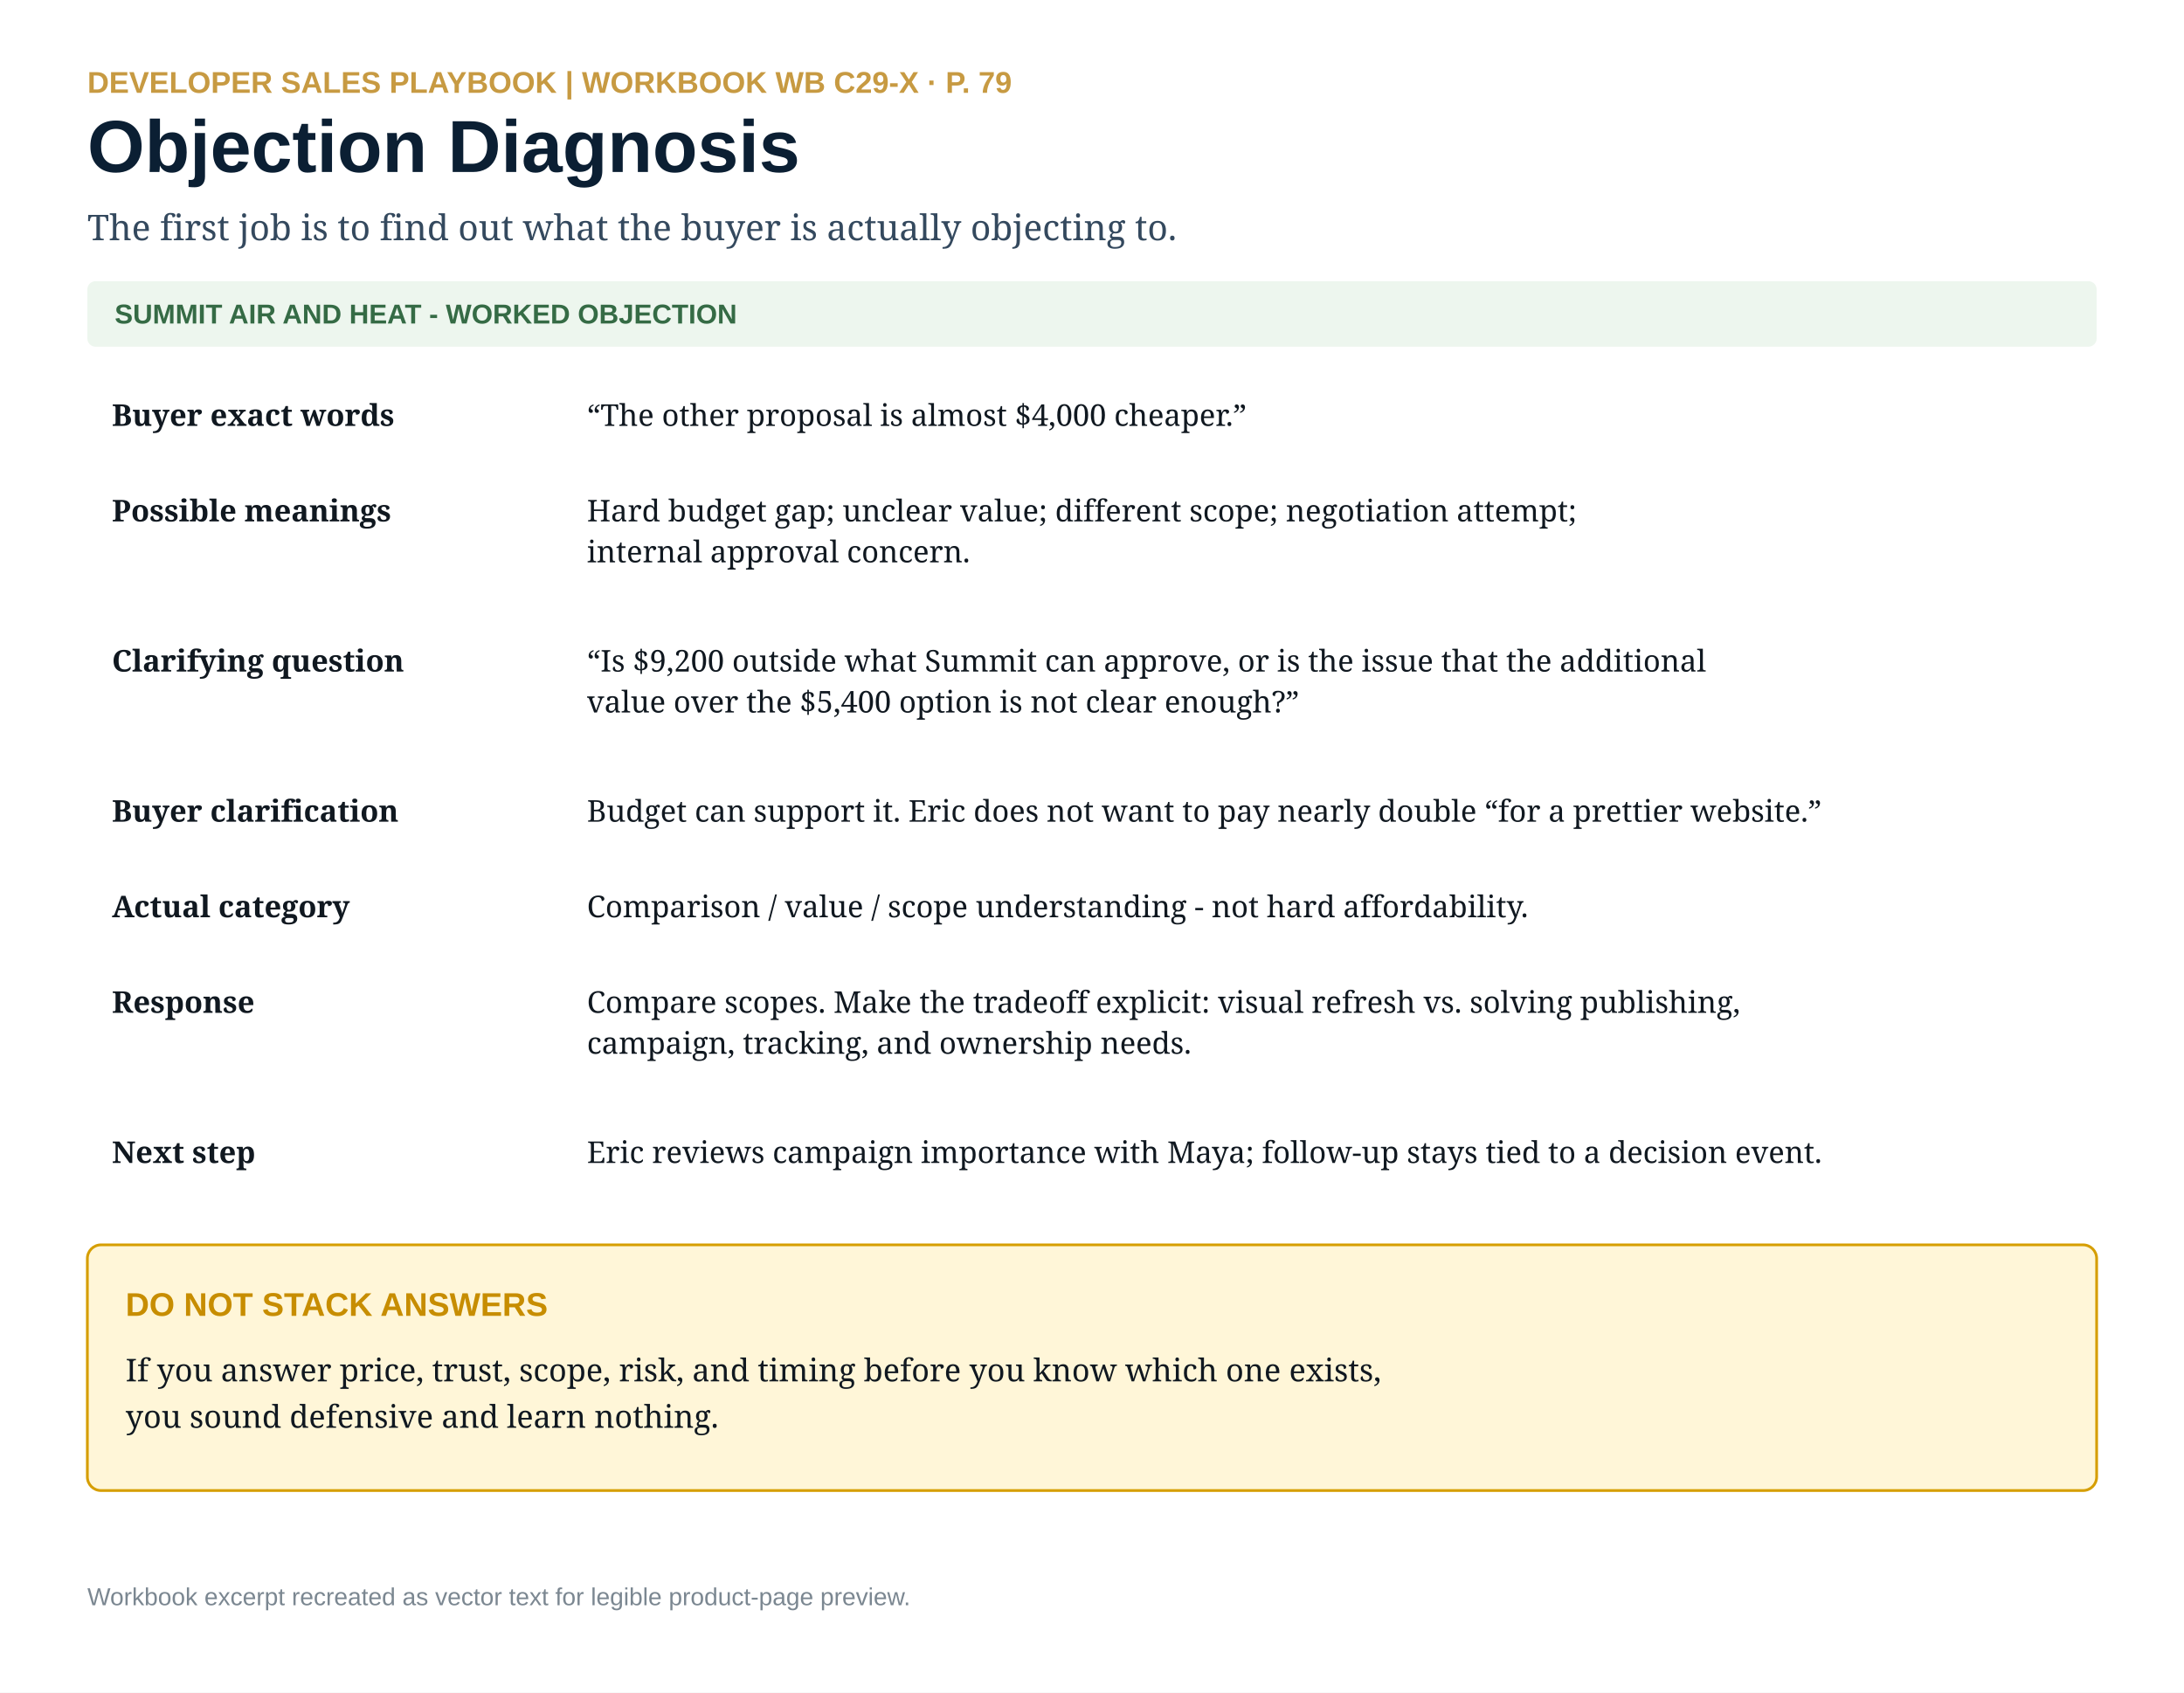
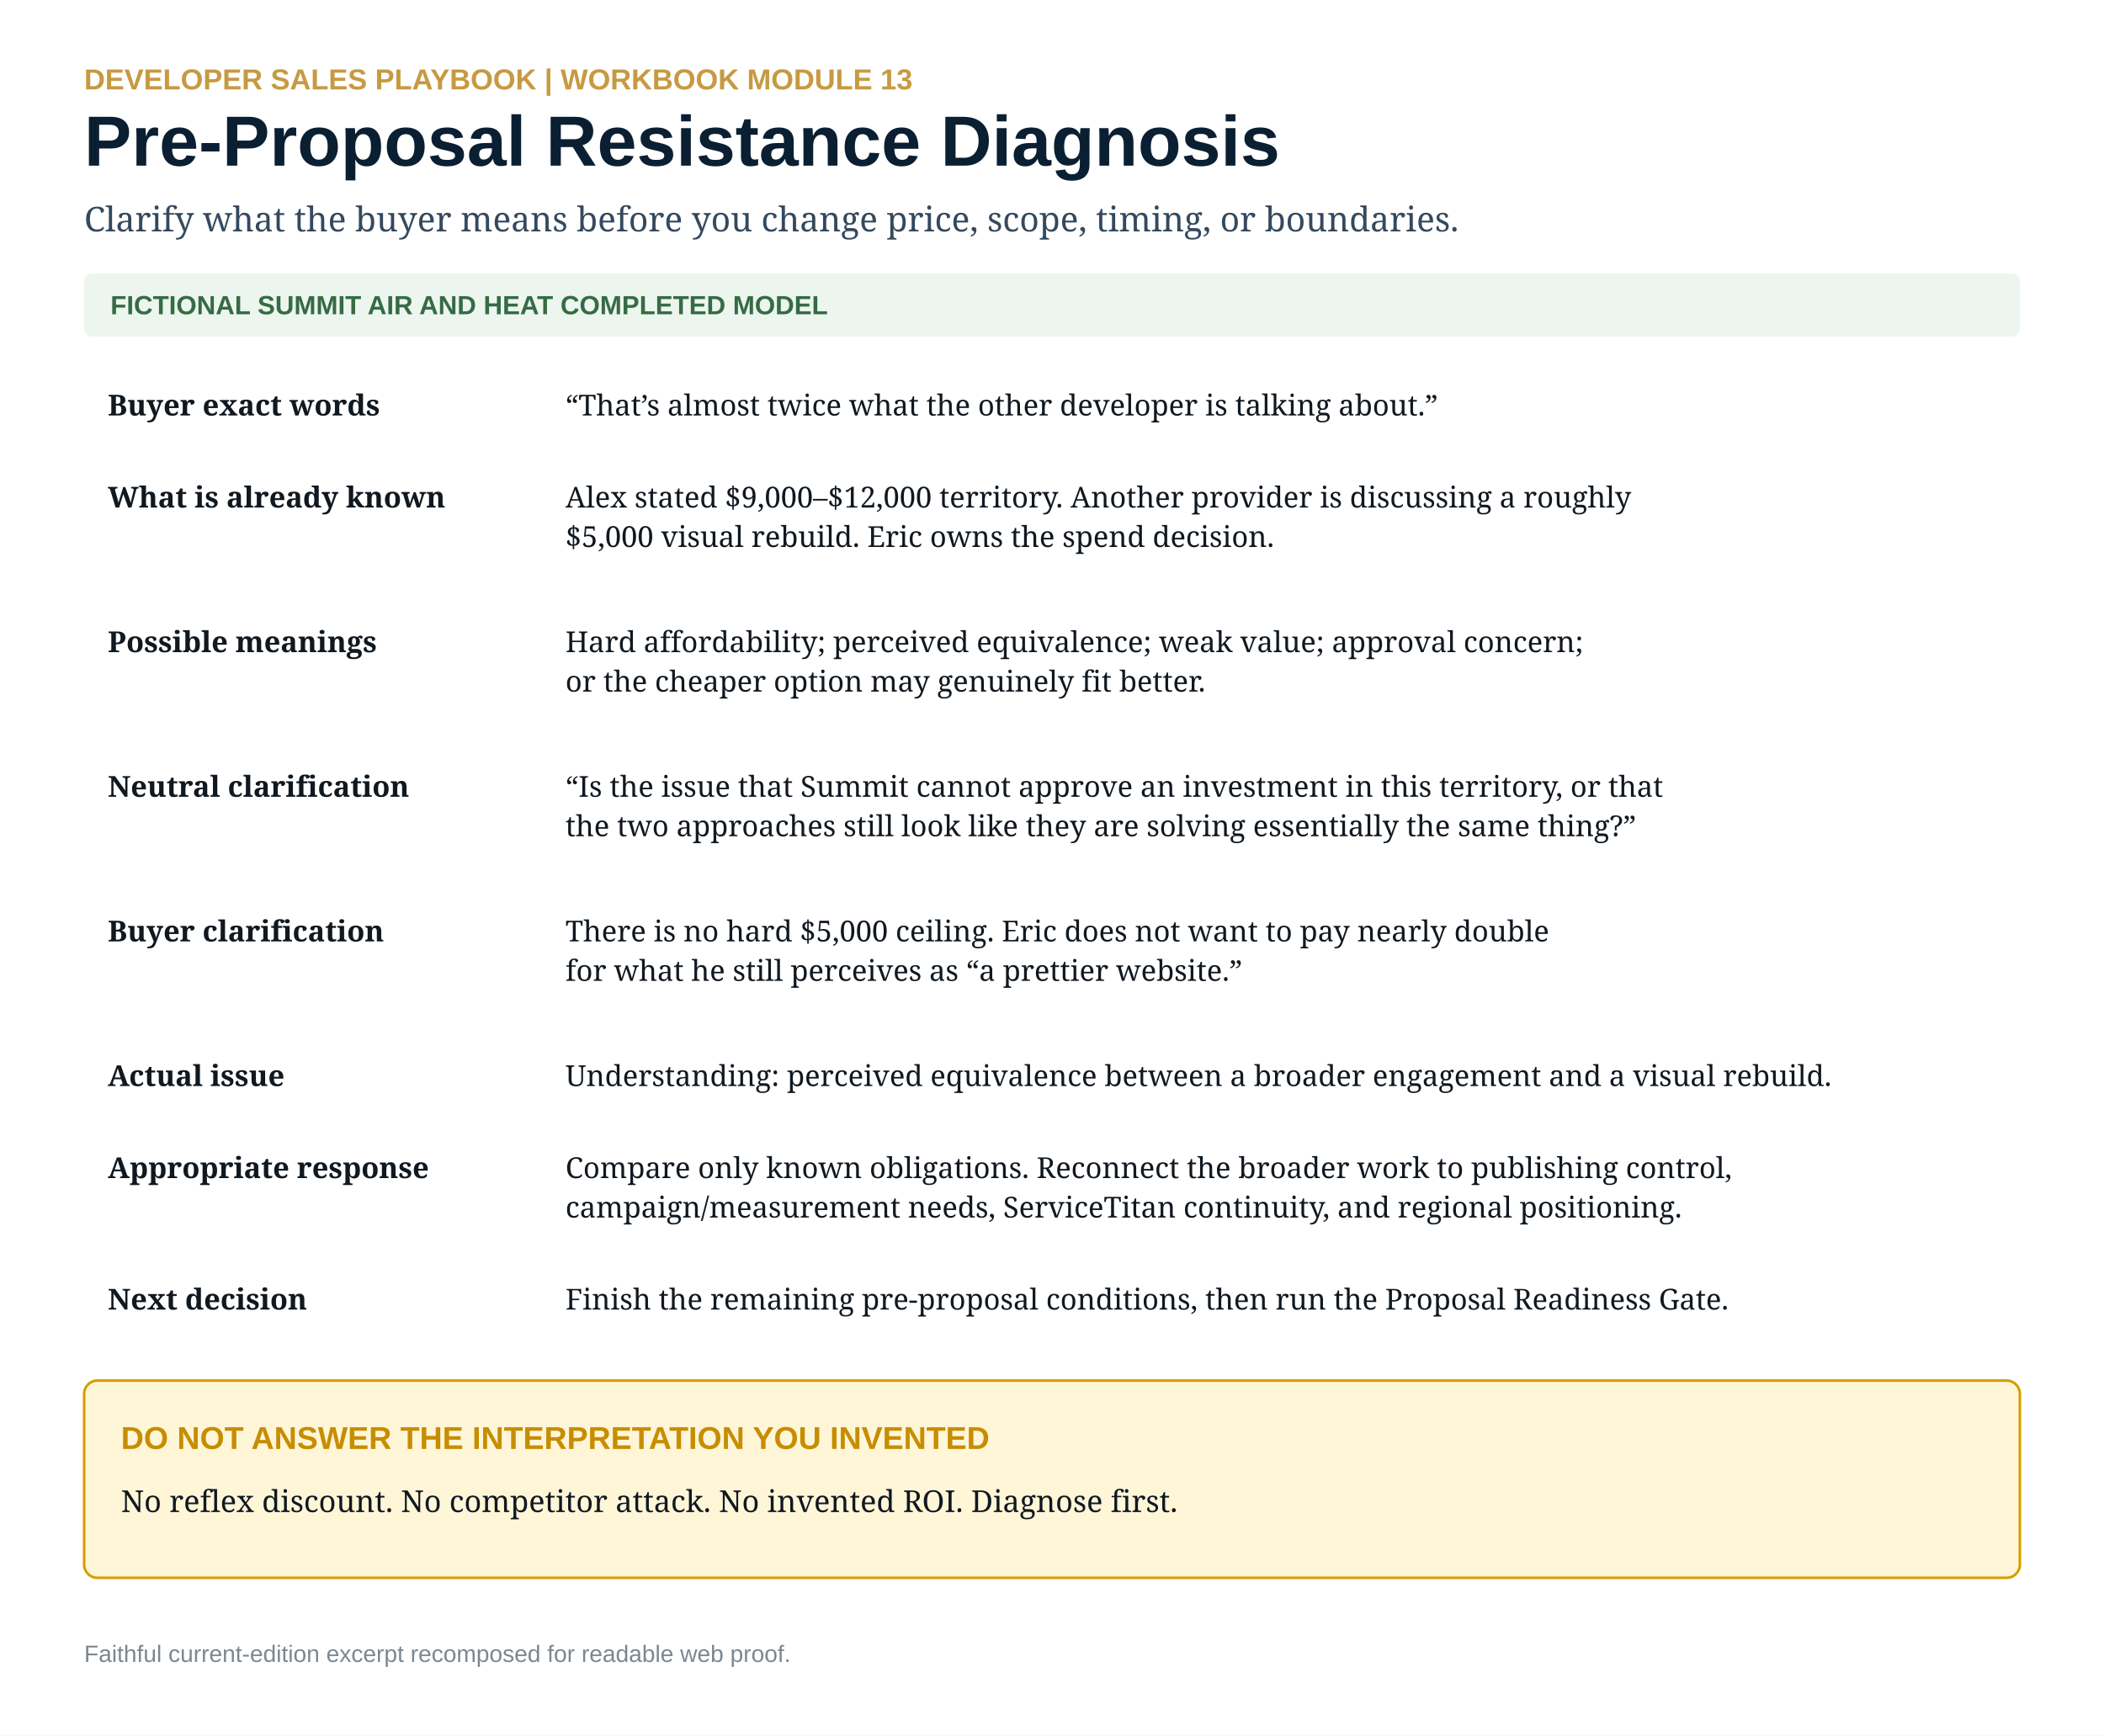
- <svg xmlns="http://www.w3.org/2000/svg" width="1600" height="1240" viewBox="0 0 1600 1240">
+ <svg xmlns="http://www.w3.org/2000/svg" width="1600" height="1320" viewBox="0 0 1600 1320">
  <rect width="100%" height="100%" fill="#fff" />
-   <text x="64" y="68" font-family="Arial, sans-serif" font-size="22" font-weight="700" fill="#c79a42">DEVELOPER SALES PLAYBOOK  |  WORKBOOK WB C29-X · P. 79</text>
-   <text x="64" y="126" font-family="Arial, sans-serif" font-size="54" font-weight="700" fill="#0b1f33">Objection Diagnosis</text>
-   <text x="64" y="176" font-family="Georgia, serif" font-size="26" fill="#34495e">The first job is to find out what the buyer is actually objecting to.</text>
-   <rect x="64" y="206" width="1472" height="48" rx="6" fill="#edf6ee" />
-   <text x="84" y="237" font-family="Arial, sans-serif" font-size="20" font-weight="700" fill="#356b45">SUMMIT AIR AND HEAT - WORKED OBJECTION</text>
+   <text x="64" y="68" font-family="Arial, sans-serif" font-size="22" font-weight="700" fill="#c79a42">DEVELOPER SALES PLAYBOOK | WORKBOOK MODULE 13</text>
+   <text x="64" y="126" font-family="Arial, sans-serif" font-size="54" font-weight="700" fill="#0b1f33">Pre-Proposal Resistance Diagnosis</text>
+   <text x="64" y="176" font-family="Georgia, serif" font-size="26" fill="#34495e">Clarify what the buyer means before you change price, scope, timing, or boundaries.</text>
+   <rect x="64" y="208" width="1472" height="48" rx="6" fill="#edf6ee" />
+   <text x="84" y="239" font-family="Arial, sans-serif" font-size="20" font-weight="700" fill="#356b45">FICTIONAL SUMMIT AIR AND HEAT COMPLETED MODEL</text>
  <g font-family="Georgia, serif" fill="#101820">
-     <text x="82" y="312" font-size="22" font-weight="700">Buyer exact words</text>
-     <text x="430" y="312" font-size="22">“The other proposal is almost $4,000 cheaper.”</text>
-     <text x="82" y="382" font-size="22" font-weight="700">Possible meanings</text>
-     <text x="430" y="382" font-size="22">Hard budget gap; unclear value; different scope; negotiation attempt;</text>
-     <text x="430" y="412" font-size="22">internal approval concern.</text>
-     <text x="82" y="492" font-size="22" font-weight="700">Clarifying question</text>
-     <text x="430" y="492" font-size="22">“Is $9,200 outside what Summit can approve, or is the issue that the additional</text>
-     <text x="430" y="522" font-size="22">value over the $5,400 option is not clear enough?”</text>
-     <text x="82" y="602" font-size="22" font-weight="700">Buyer clarification</text>
-     <text x="430" y="602" font-size="22">Budget can support it. Eric does not want to pay nearly double “for a prettier website.”</text>
-     <text x="82" y="672" font-size="22" font-weight="700">Actual category</text>
-     <text x="430" y="672" font-size="22">Comparison / value / scope understanding - not hard affordability.</text>
-     <text x="82" y="742" font-size="22" font-weight="700">Response</text>
-     <text x="430" y="742" font-size="22">Compare scopes. Make the tradeoff explicit: visual refresh vs. solving publishing,</text>
-     <text x="430" y="772" font-size="22">campaign, tracking, and ownership needs.</text>
-     <text x="82" y="852" font-size="22" font-weight="700">Next step</text>
-     <text x="430" y="852" font-size="22">Eric reviews campaign importance with Maya; follow-up stays tied to a decision event.</text>
+     <text x="82" y="316" font-size="22" font-weight="700">Buyer exact words</text>
+     <text x="430" y="316" font-size="22">“That’s almost twice what the other developer is talking about.”</text>
+     <text x="82" y="386" font-size="22" font-weight="700">What is already known</text>
+     <text x="430" y="386" font-size="22">Alex stated $9,000–$12,000 territory. Another provider is discussing a roughly</text>
+     <text x="430" y="416" font-size="22">$5,000 visual rebuild. Eric owns the spend decision.</text>
+     <text x="82" y="496" font-size="22" font-weight="700">Possible meanings</text>
+     <text x="430" y="496" font-size="22">Hard affordability; perceived equivalence; weak value; approval concern;</text>
+     <text x="430" y="526" font-size="22">or the cheaper option may genuinely fit better.</text>
+     <text x="82" y="606" font-size="22" font-weight="700">Neutral clarification</text>
+     <text x="430" y="606" font-size="22">“Is the issue that Summit cannot approve an investment in this territory, or that</text>
+     <text x="430" y="636" font-size="22">the two approaches still look like they are solving essentially the same thing?”</text>
+     <text x="82" y="716" font-size="22" font-weight="700">Buyer clarification</text>
+     <text x="430" y="716" font-size="22">There is no hard $5,000 ceiling. Eric does not want to pay nearly double</text>
+     <text x="430" y="746" font-size="22">for what he still perceives as “a prettier website.”</text>
+     <text x="82" y="826" font-size="22" font-weight="700">Actual issue</text>
+     <text x="430" y="826" font-size="22">Understanding: perceived equivalence between a broader engagement and a visual rebuild.</text>
+     <text x="82" y="896" font-size="22" font-weight="700">Appropriate response</text>
+     <text x="430" y="896" font-size="22">Compare only known obligations. Reconnect the broader work to publishing control,</text>
+     <text x="430" y="926" font-size="22">campaign/measurement needs, ServiceTitan continuity, and regional positioning.</text>
+     <text x="82" y="996" font-size="22" font-weight="700">Next decision</text>
+     <text x="430" y="996" font-size="22">Finish the remaining pre-proposal conditions, then run the Proposal Readiness Gate.</text>
  </g>
-   <rect x="64" y="912" width="1472" height="180" rx="10" fill="#fff6d8" stroke="#d69e00" stroke-width="2" />
-   <text x="92" y="964" font-family="Arial, sans-serif" font-size="24" font-weight="700" fill="#c78d00">DO NOT STACK ANSWERS</text>
-   <text x="92" y="1012" font-family="Georgia, serif" font-size="23" fill="#101820">If you answer price, trust, scope, risk, and timing before you know which one exists,</text>
-   <text x="92" y="1046" font-family="Georgia, serif" font-size="23" fill="#101820">you sound defensive and learn nothing.</text>
-   <text x="64" y="1176" font-family="Arial, sans-serif" font-size="18" fill="#7b8791">Workbook excerpt recreated as vector text for legible product-page preview.</text>
+   <rect x="64" y="1050" width="1472" height="150" rx="10" fill="#fff6d8" stroke="#d69e00" stroke-width="2" />
+   <text x="92" y="1102" font-family="Arial, sans-serif" font-size="24" font-weight="700" fill="#c78d00">DO NOT ANSWER THE INTERPRETATION YOU INVENTED</text>
+   <text x="92" y="1150" font-family="Georgia, serif" font-size="23" fill="#101820">No reflex discount. No competitor attack. No invented ROI. Diagnose first.</text>
+   <text x="64" y="1264" font-family="Arial, sans-serif" font-size="18" fill="#7b8791">Faithful current-edition excerpt recomposed for readable web proof.</text>
</svg>
